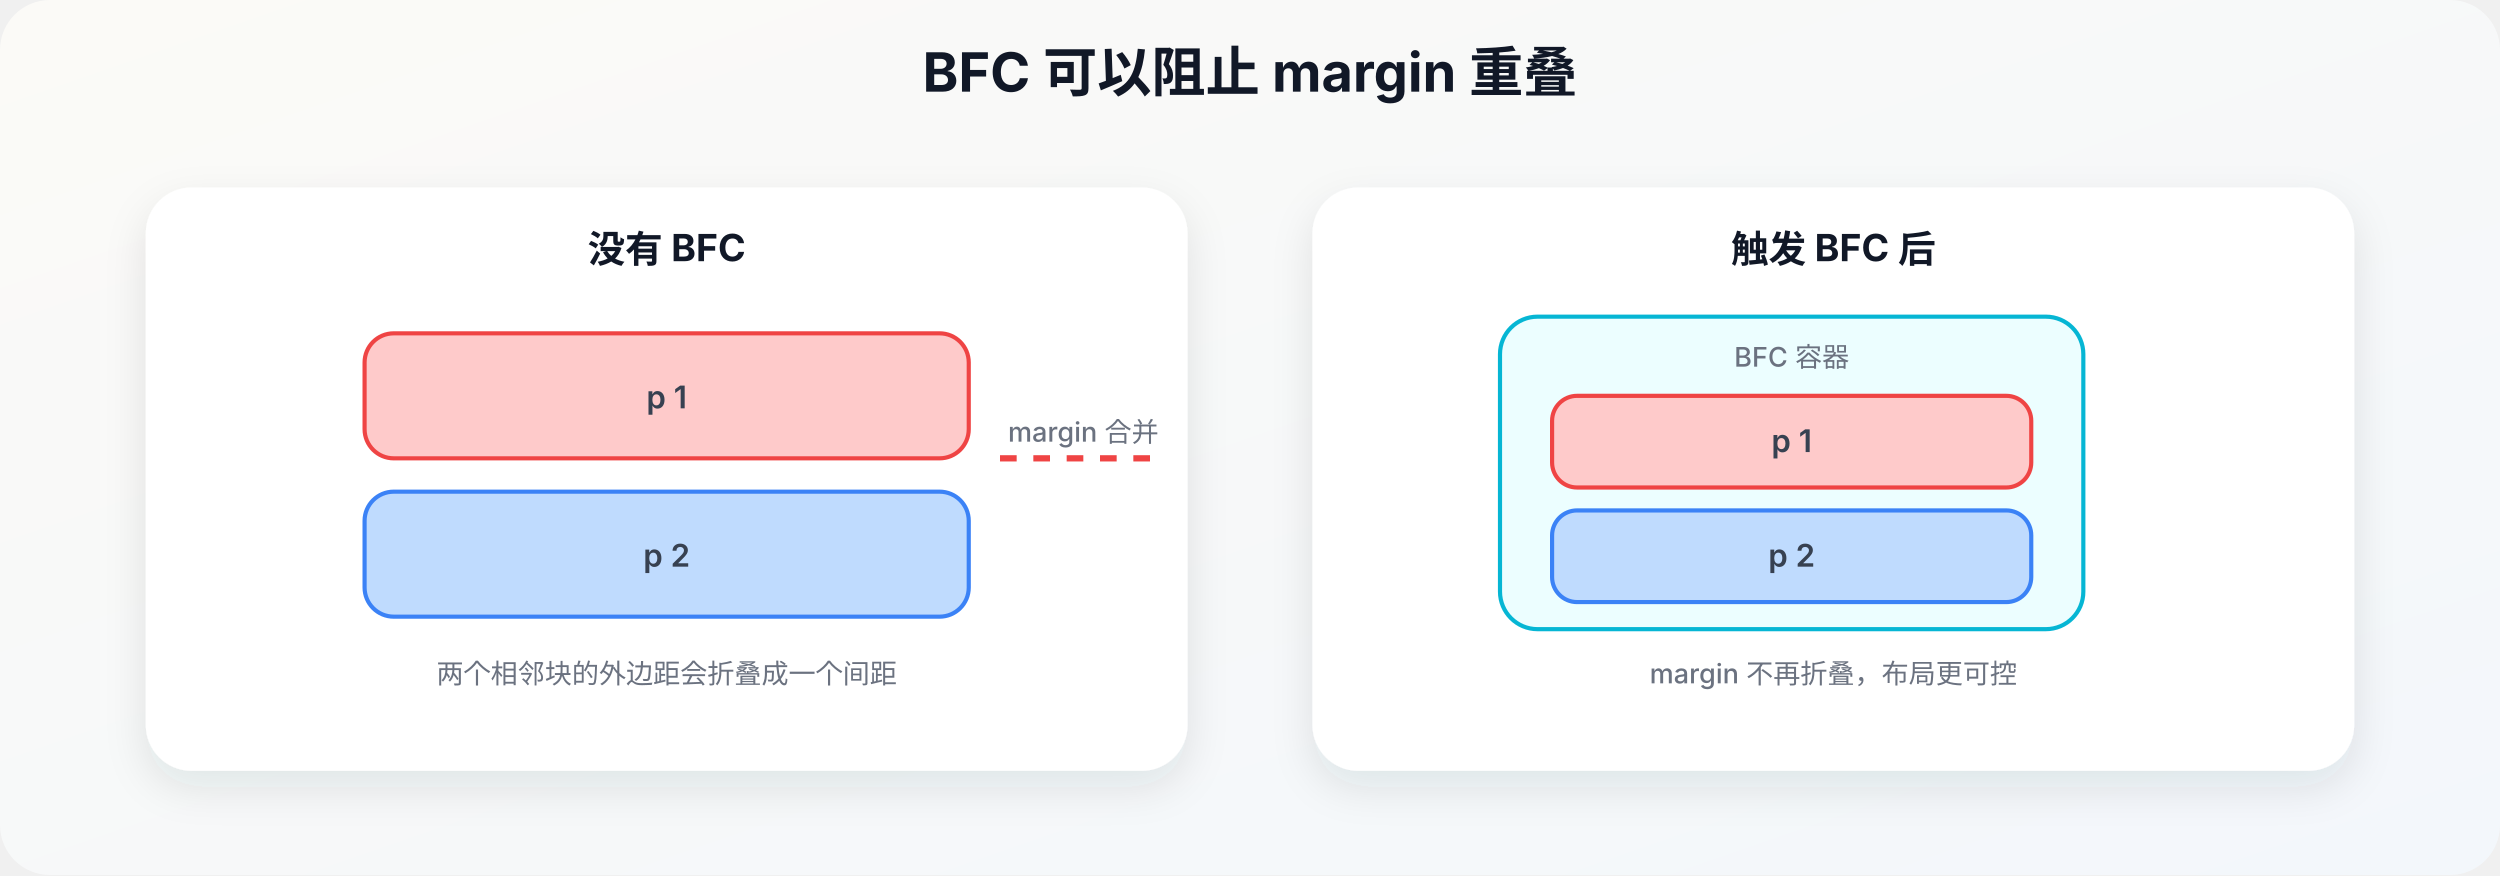
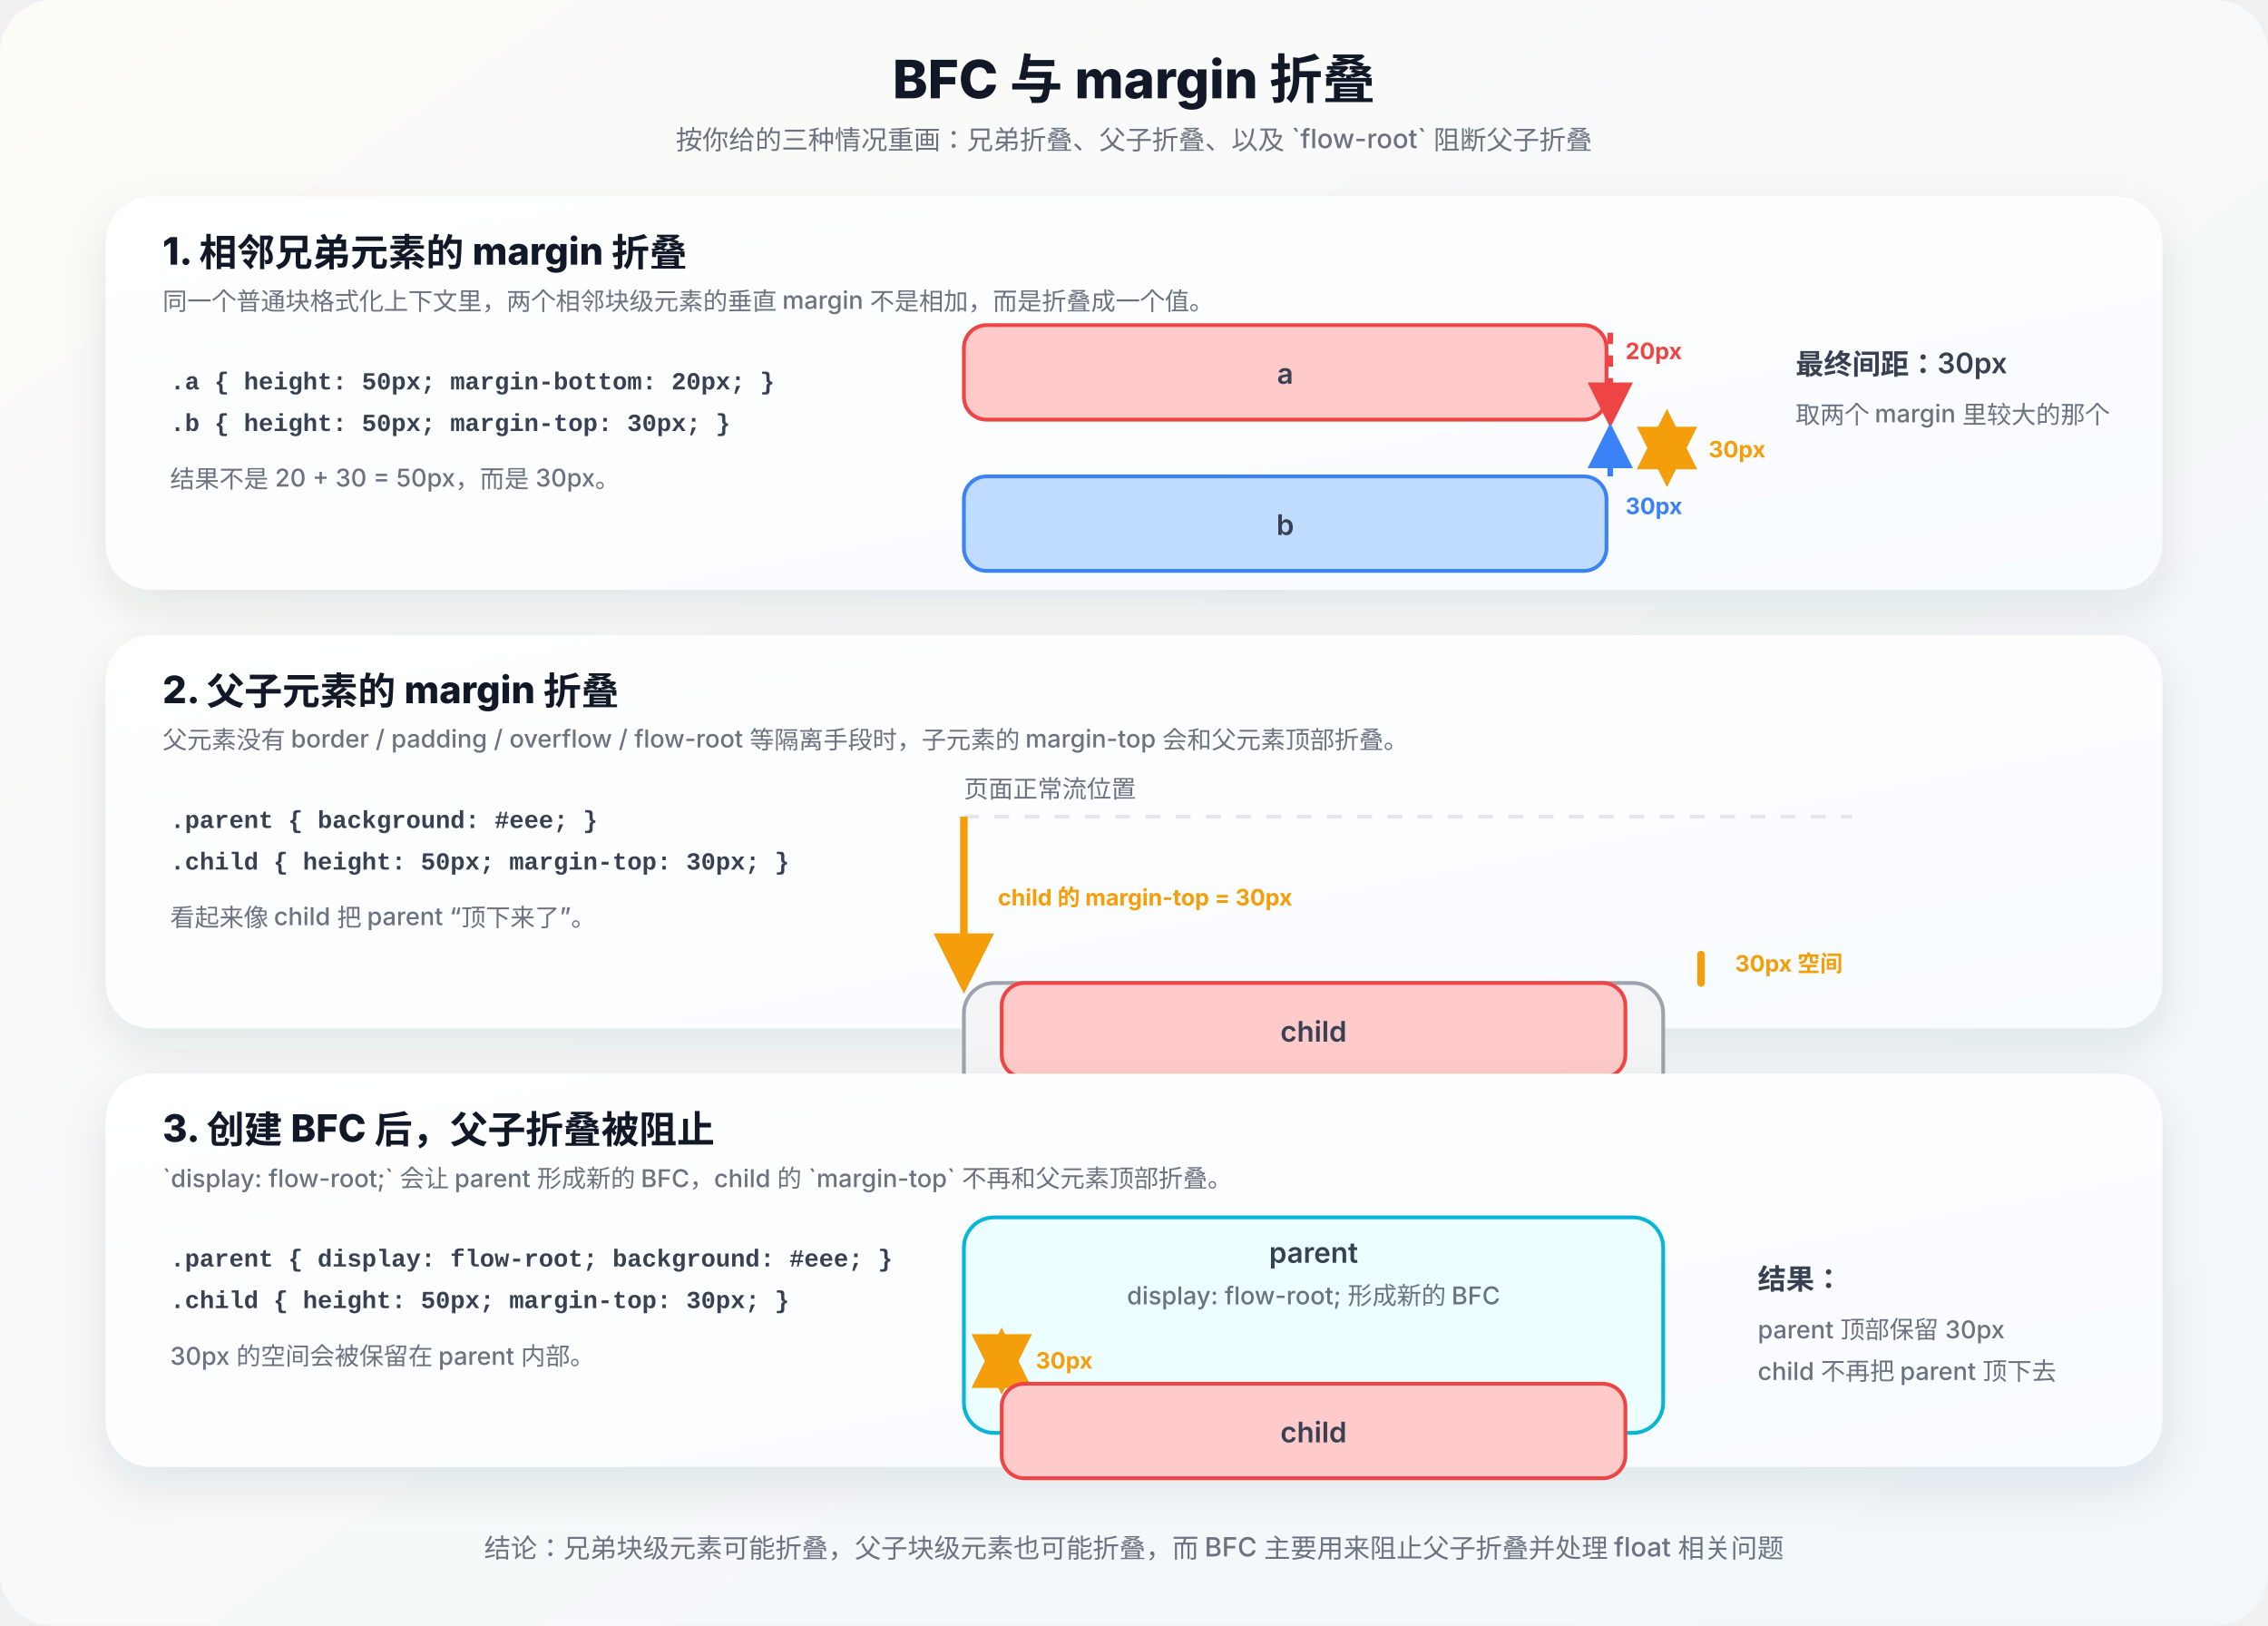
- <svg xmlns="http://www.w3.org/2000/svg" width="1200" height="420" viewBox="0 0 1200 420" role="img" aria-labelledby="title desc">
+ <svg xmlns="http://www.w3.org/2000/svg" width="1200" height="860" viewBox="0 0 1200 860" role="img" aria-labelledby="title desc">
  <defs>
    <linearGradient id="bg" x1="0" y1="0" x2="1" y2="1">
-       <stop offset="0%" stop-color="#fbfaf7" />
-       <stop offset="100%" stop-color="#f3f7fb" />
+       <stop offset="0%" stop-color="#fcfbf8" />
+       <stop offset="100%" stop-color="#f2f7fc" />
+     </linearGradient>
+     <linearGradient id="cardGlow" x1="0" y1="0" x2="1" y2="1">
+       <stop offset="0%" stop-color="#ffffff" />
+       <stop offset="100%" stop-color="#f8fbff" />
    </linearGradient>
    <filter id="shadow" x="-20%" y="-20%" width="140%" height="140%">
-       <feDropShadow dx="0" dy="8" stdDeviation="10" flood-color="#1f2937" flood-opacity="0.10" />
+       <feDropShadow dx="0" dy="10" stdDeviation="12" flood-color="#1f2937" flood-opacity="0.10" />
    </filter>
+     <marker id="arrow-orange" viewBox="0 0 10 10" refX="8.2" refY="5" markerWidth="8" markerHeight="8" orient="auto-start-reverse">
+       <path d="M 0 0 L 10 5 L 0 10 z" fill="#f59e0b" />
+     </marker>
+     <marker id="arrow-red" viewBox="0 0 10 10" refX="8.2" refY="5" markerWidth="8" markerHeight="8" orient="auto-start-reverse">
+       <path d="M 0 0 L 10 5 L 0 10 z" fill="#ef4444" />
+     </marker>
+     <marker id="arrow-blue" viewBox="0 0 10 10" refX="8.2" refY="5" markerWidth="8" markerHeight="8" orient="auto-start-reverse">
+       <path d="M 0 0 L 10 5 L 0 10 z" fill="#3b82f6" />
+     </marker>
    <style>
-       .title { font: 700 26px/1.2 -apple-system, BlinkMacSystemFont, "Segoe UI", "PingFang SC", "Microsoft YaHei", sans-serif; fill: #111827; }
-       .text { font: 600 15px/1.2 -apple-system, BlinkMacSystemFont, "Segoe UI", "PingFang SC", "Microsoft YaHei", sans-serif; fill: #374151; }
-       .small { font: 500 13px/1.2 -apple-system, BlinkMacSystemFont, "Segoe UI", "PingFang SC", "Microsoft YaHei", sans-serif; fill: #6b7280; }
-       .label { font: 700 18px/1 -apple-system, BlinkMacSystemFont, "Segoe UI", "PingFang SC", "Microsoft YaHei", sans-serif; fill: #111827; }
+       .title { font: 800 28px/1.2 -apple-system, BlinkMacSystemFont, "Segoe UI", "PingFang SC", "Microsoft YaHei", sans-serif; fill: #111827; }
+       .subtitle { font: 500 14px/1.4 -apple-system, BlinkMacSystemFont, "Segoe UI", "PingFang SC", "Microsoft YaHei", sans-serif; fill: #6b7280; }
+       .cardTitle { font: 800 20px/1.2 -apple-system, BlinkMacSystemFont, "Segoe UI", "PingFang SC", "Microsoft YaHei", sans-serif; fill: #111827; }
+       .body { font: 600 15px/1.35 -apple-system, BlinkMacSystemFont, "Segoe UI", "PingFang SC", "Microsoft YaHei", sans-serif; fill: #374151; }
+       .small { font: 500 13px/1.35 -apple-system, BlinkMacSystemFont, "Segoe UI", "PingFang SC", "Microsoft YaHei", sans-serif; fill: #6b7280; }
+       .mono { font: 600 13px/1.4 ui-monospace, SFMono-Regular, Menlo, Monaco, Consolas, "Liberation Mono", monospace; fill: #374151; }
+       .tag { font: 700 12px/1 -apple-system, BlinkMacSystemFont, "Segoe UI", "PingFang SC", "Microsoft YaHei", sans-serif; }
+       .thin { stroke-width: 1.5; }
    </style>
  </defs>
-   <rect width="1200" height="420" rx="24" fill="url(#bg)" />
-   <text x="600" y="44" text-anchor="middle" class="title">BFC 可以阻止 margin 重叠</text>
+   <rect width="1200" height="860" rx="28" fill="url(#bg)" />
+   <text x="600" y="52" text-anchor="middle" class="title">BFC 与 margin 折叠</text>
+   <text x="600" y="79" text-anchor="middle" class="subtitle">按你给的三种情况重画：兄弟折叠、父子折叠、以及 `flow-root` 阻断父子折叠</text>
  <g filter="url(#shadow)">
-     <rect x="70" y="90" width="500" height="280" rx="22" fill="#fff" />
+     <rect x="56" y="104" width="1088" height="208" rx="24" fill="url(#cardGlow)" />
+   </g>
+   <text x="86" y="140" class="cardTitle">1. 相邻兄弟元素的 margin 折叠</text>
+   <text x="86" y="164" class="small">同一个普通块格式化上下文里，两个相邻块级元素的垂直 margin 不是相加，而是折叠成一个值。</text>
+   <g>
+     <text x="90" y="206" class="mono">.a { height: 50px; margin-bottom: 20px; }</text>
+     <text x="90" y="228" class="mono">.b { height: 50px; margin-top: 30px; }</text>
+     <text x="90" y="258" class="small">结果不是 20 + 30 = 50px，而是 30px。</text>
+   </g>
+   <g>
+     <rect x="510" y="172" width="340" height="50" rx="12" fill="#fecaca" stroke="#ef4444" stroke-width="2" />
+     <text x="680" y="203" text-anchor="middle" class="body">a</text>
+     <rect x="510" y="252" width="340" height="50" rx="12" fill="#bfdbfe" stroke="#3b82f6" stroke-width="2" />
+     <text x="680" y="283" text-anchor="middle" class="body">b</text>
+     <line x1="882" y1="222" x2="882" y2="252" stroke="#f59e0b" stroke-width="4" stroke-linecap="round" marker-start="url(#arrow-orange)" marker-end="url(#arrow-orange)" />
+     <text x="904" y="242" class="tag" fill="#f59e0b">30px</text>
+     <line x1="852" y1="176" x2="852" y2="222" stroke="#ef4444" stroke-width="3" stroke-dasharray="6 6" marker-end="url(#arrow-red)" />
+     <text x="860" y="190" class="tag" fill="#ef4444">20px</text>
+     <line x1="852" y1="252" x2="852" y2="228" stroke="#3b82f6" stroke-width="3" stroke-dasharray="6 6" marker-end="url(#arrow-blue)" />
+     <text x="860" y="272" class="tag" fill="#3b82f6">30px</text>
+     <text x="950" y="198" class="body">最终间距：30px</text>
+     <text x="950" y="224" class="small">取两个 margin 里较大的那个</text>
  </g>
  <g filter="url(#shadow)">
-     <rect x="630" y="90" width="500" height="280" rx="22" fill="#fff" />
+     <rect x="56" y="336" width="1088" height="208" rx="24" fill="url(#cardGlow)" />
  </g>
-   <text x="320" y="126" text-anchor="middle" class="label">没有 BFC</text>
-   <text x="880" y="126" text-anchor="middle" class="label">触发 BFC 后</text>
-   <rect x="175" y="160" width="290" height="60" rx="14" fill="#fecaca" stroke="#ef4444" stroke-width="2" />
-   <text x="320" y="196" text-anchor="middle" class="text">p 1</text>
-   <rect x="175" y="236" width="290" height="60" rx="14" fill="#bfdbfe" stroke="#3b82f6" stroke-width="2" />
-   <text x="320" y="272" text-anchor="middle" class="text">p 2</text>
-   <path d="M 480 220 C 520 220, 520 220, 560 220" stroke="#ef4444" stroke-width="3" stroke-dasharray="8 8" fill="none" />
-   <text x="520" y="212" text-anchor="middle" class="small">margin 合并</text>
-   <text x="320" y="328" text-anchor="middle" class="small">两个相邻块的外边距会折叠成一个间距</text>
-   <rect x="720" y="152" width="280" height="150" rx="18" fill="#ecfeff" stroke="#06b6d4" stroke-width="2" />
-   <text x="860" y="176" text-anchor="middle" class="small">BFC 容器</text>
-   <rect x="745" y="190" width="230" height="44" rx="12" fill="#fecaca" stroke="#ef4444" stroke-width="2" />
-   <text x="860" y="217" text-anchor="middle" class="text">p 1</text>
-   <rect x="745" y="245" width="230" height="44" rx="12" fill="#bfdbfe" stroke="#3b82f6" stroke-width="2" />
-   <text x="860" y="272" text-anchor="middle" class="text">p 2</text>
-   <text x="880" y="328" text-anchor="middle" class="small">margin 不再折叠，布局更可控</text>
+   <text x="86" y="372" class="cardTitle">2. 父子元素的 margin 折叠</text>
+   <text x="86" y="396" class="small">父元素没有 border / padding / overflow / flow-root 等隔离手段时，子元素的 margin-top 会和父元素顶部折叠。</text>
+   <g>
+     <text x="90" y="438" class="mono">.parent { background: #eee; }</text>
+     <text x="90" y="460" class="mono">.child { height: 50px; margin-top: 30px; }</text>
+     <text x="90" y="490" class="small">看起来像 child 把 parent “顶下来了”。</text>
+   </g>
+   <g>
+     <line x1="510" y1="432" x2="980" y2="432" stroke="#e5e7eb" stroke-width="2" stroke-dasharray="8 8" />
+     <text x="510" y="422" class="small">页面正常流位置</text>
+     <line x1="510" y1="432" x2="510" y2="520" stroke="#f59e0b" stroke-width="4" marker-end="url(#arrow-orange)" />
+     <text x="528" y="479" class="tag" fill="#f59e0b">child 的 margin-top = 30px</text>
+     <rect x="510" y="520" width="370" height="86" rx="16" fill="#f3f4f6" stroke="#9ca3af" stroke-width="2" />
+     <text x="695" y="544" text-anchor="middle" class="body">parent</text>
+     <rect x="530" y="520" width="330" height="50" rx="12" fill="#fecaca" stroke="#ef4444" stroke-width="2" />
+     <text x="695" y="551" text-anchor="middle" class="body">child</text>
+     <text x="695" y="594" text-anchor="middle" class="small">child 的 margin 发生了父子折叠，空间出现在 parent 外侧</text>
+     <line x1="900" y1="505" x2="900" y2="520" stroke="#f59e0b" stroke-width="4" stroke-linecap="round" />
+     <text x="918" y="514" class="tag" fill="#f59e0b">30px 空间</text>
+   </g>
+   <g filter="url(#shadow)">
+     <rect x="56" y="568" width="1088" height="208" rx="24" fill="url(#cardGlow)" />
+   </g>
+   <text x="86" y="604" class="cardTitle">3. 创建 BFC 后，父子折叠被阻止</text>
+   <text x="86" y="628" class="small">`display: flow-root;` 会让 parent 形成新的 BFC，child 的 `margin-top` 不再和父元素顶部折叠。</text>
+   <g>
+     <text x="90" y="670" class="mono">.parent { display: flow-root; background: #eee; }</text>
+     <text x="90" y="692" class="mono">.child { height: 50px; margin-top: 30px; }</text>
+     <text x="90" y="722" class="small">30px 的空间会被保留在 parent 内部。</text>
+   </g>
+   <g>
+     <rect x="510" y="644" width="370" height="114" rx="16" fill="#ecfeff" stroke="#06b6d4" stroke-width="2" />
+     <text x="695" y="668" text-anchor="middle" class="body">parent</text>
+     <text x="695" y="690" text-anchor="middle" class="small">display: flow-root; 形成新的 BFC</text>
+     <line x1="530" y1="708" x2="530" y2="732" stroke="#f59e0b" stroke-width="4" marker-start="url(#arrow-orange)" marker-end="url(#arrow-orange)" />
+     <text x="548" y="724" class="tag" fill="#f59e0b">30px</text>
+     <rect x="530" y="732" width="330" height="50" rx="12" fill="#fecaca" stroke="#ef4444" stroke-width="2" />
+     <text x="695" y="763" text-anchor="middle" class="body">child</text>
+   </g>
+   <text x="930" y="682" class="body">结果：</text>
+   <text x="930" y="708" class="small">parent 顶部保留 30px</text>
+   <text x="930" y="730" class="small">child 不再把 parent 顶下去</text>
+   <text x="600" y="824" text-anchor="middle" class="subtitle">结论：兄弟块级元素可能折叠，父子块级元素也可能折叠，而 BFC 主要用来阻止父子折叠并处理 float 相关问题</text>
</svg>
